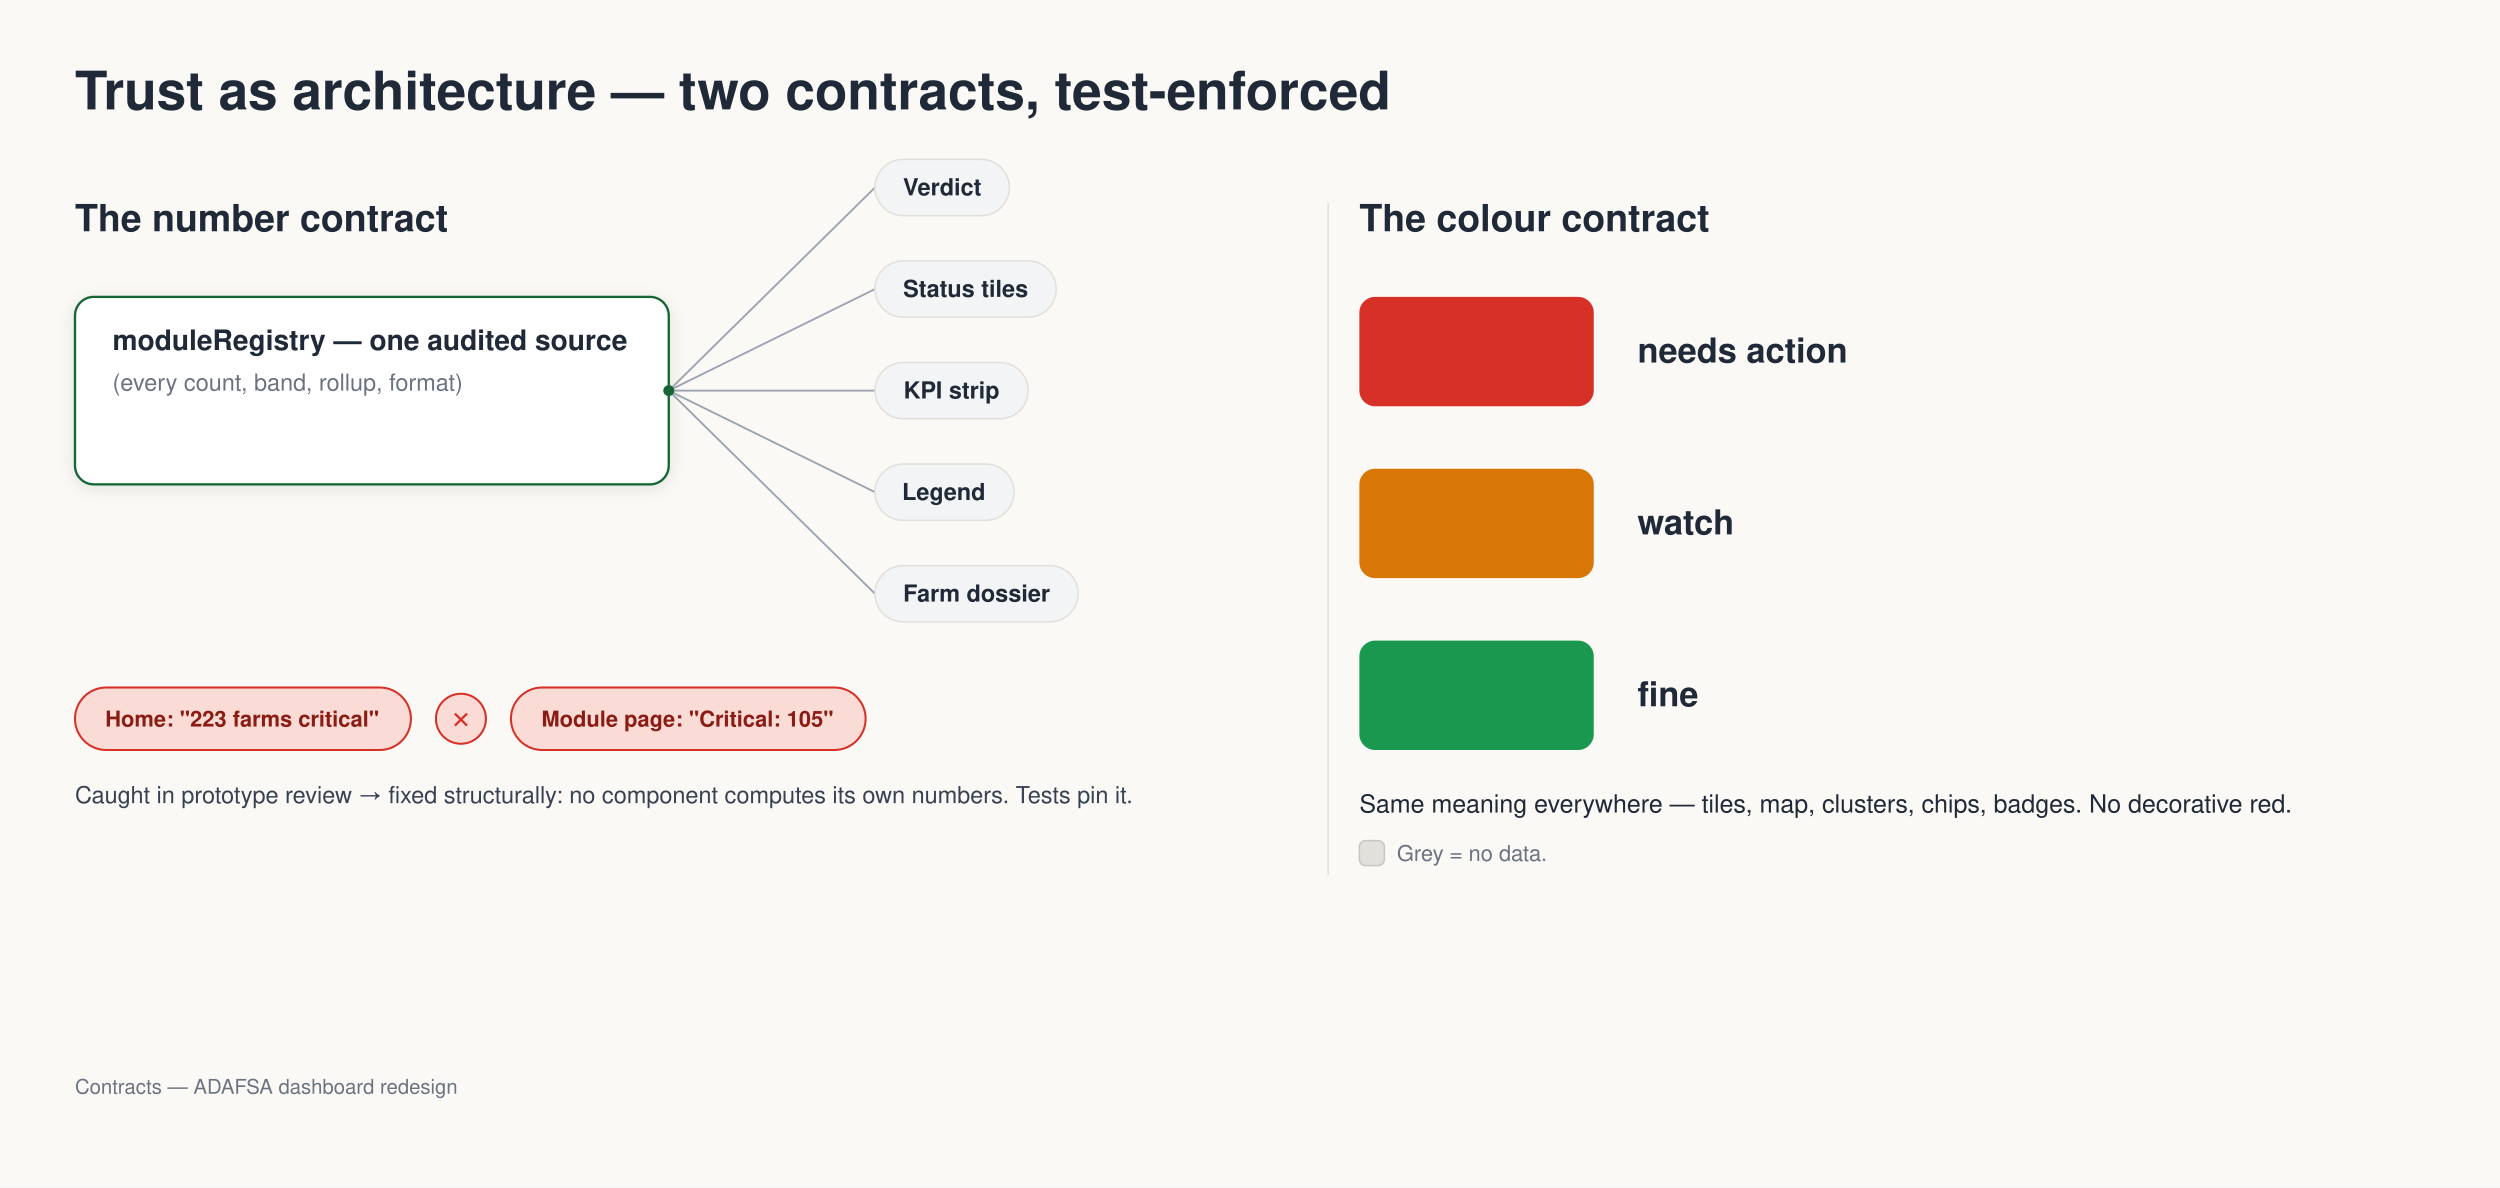
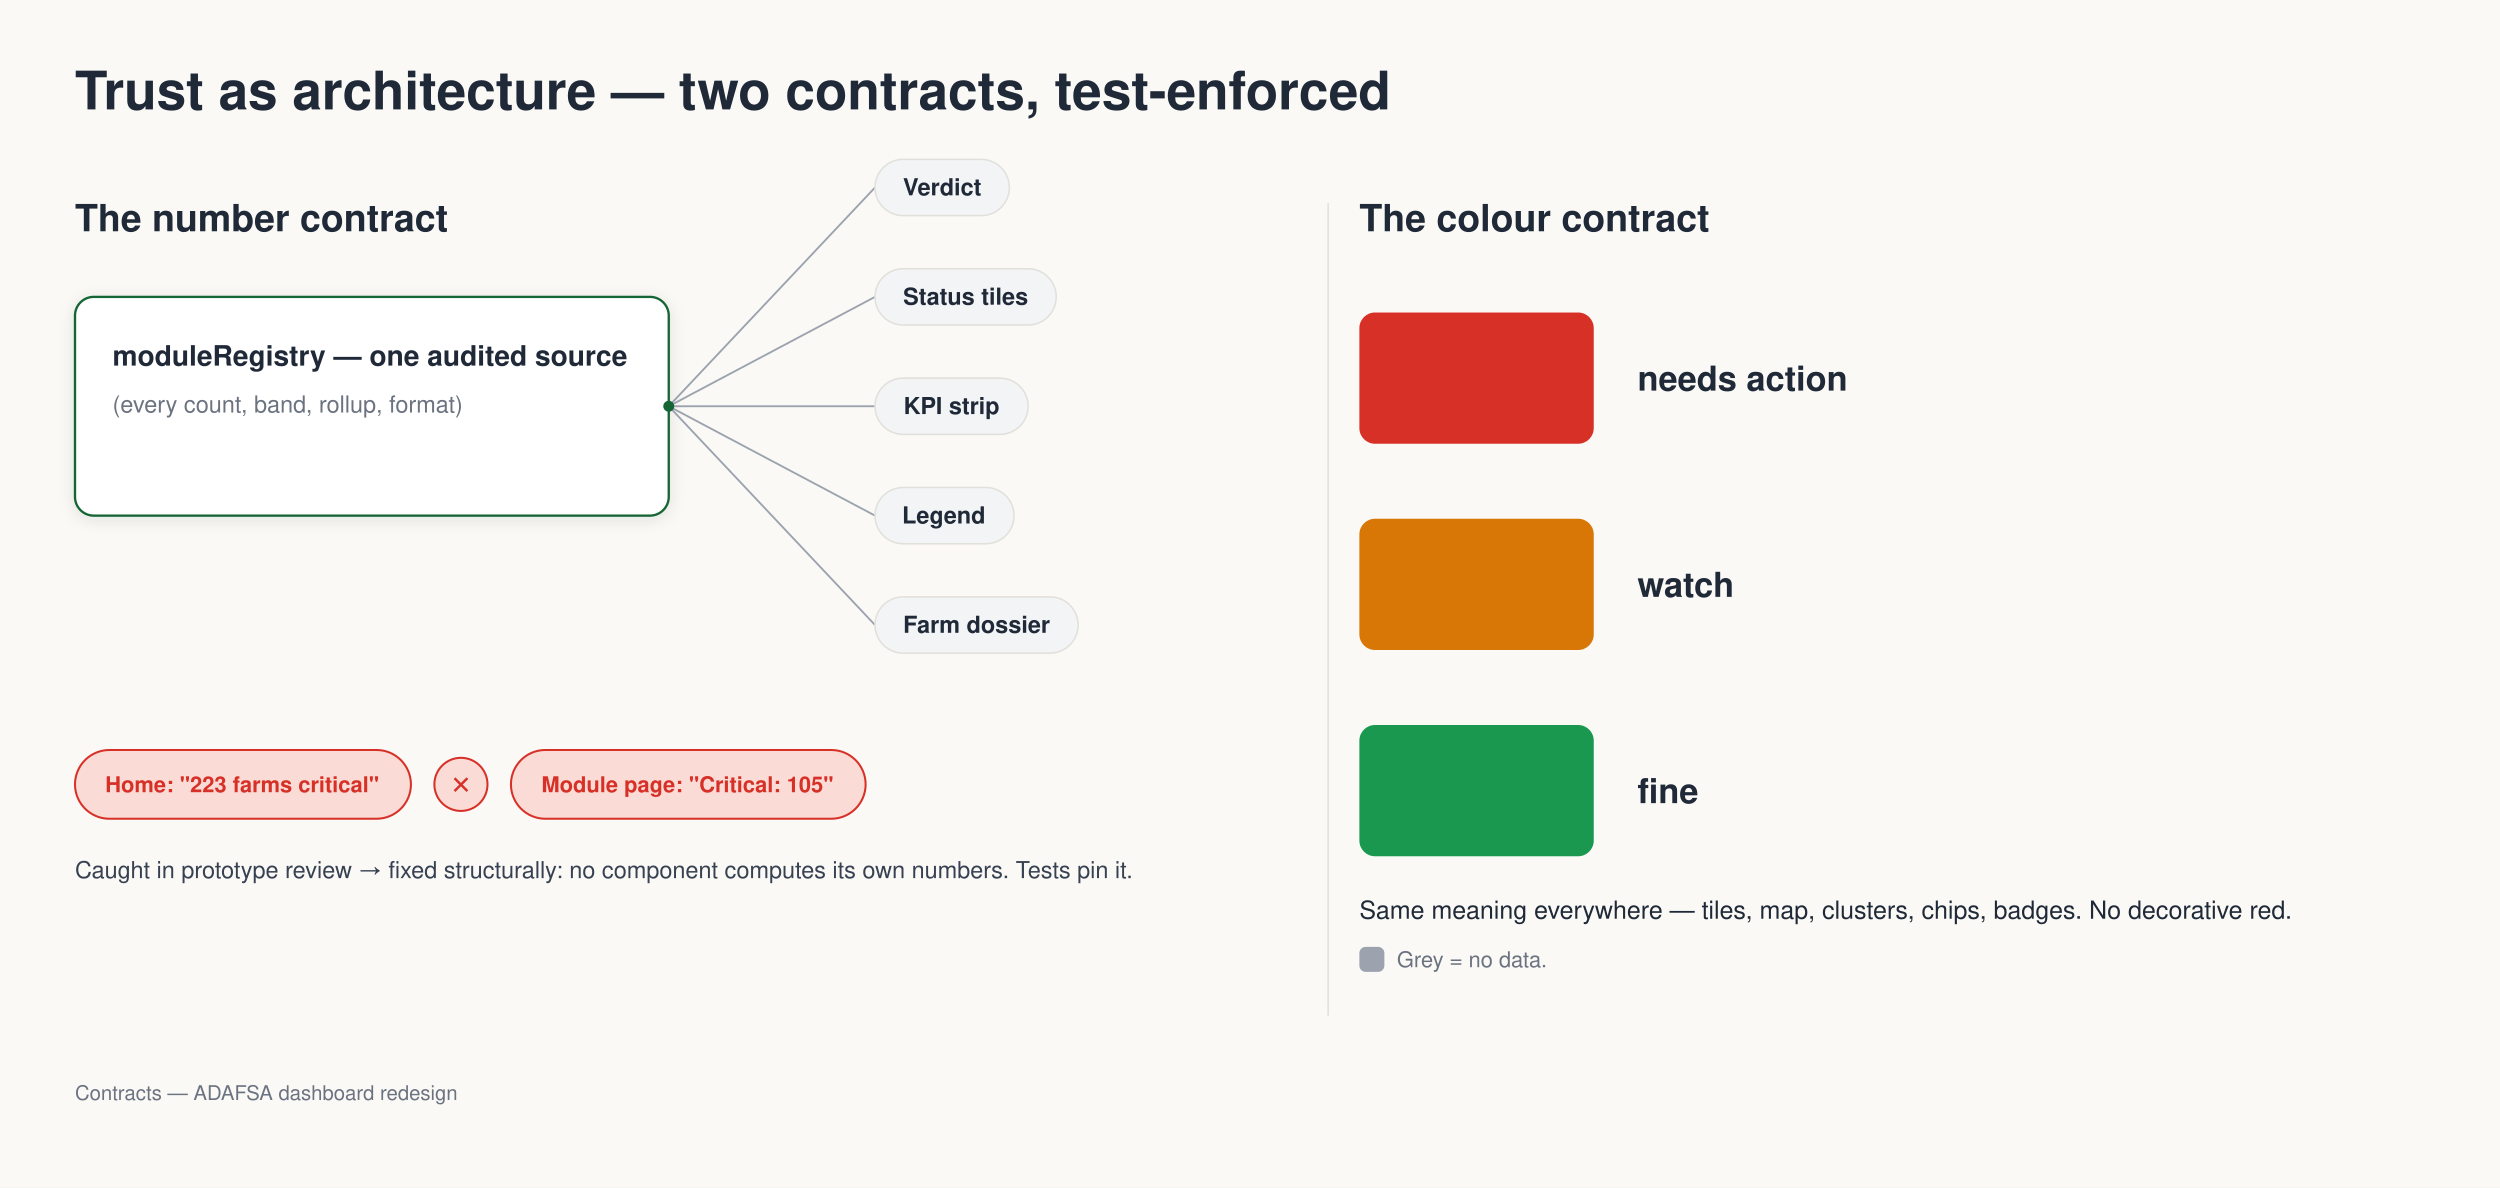
<svg xmlns="http://www.w3.org/2000/svg" width="1600" height="760" viewBox="0 0 1600 760">
  <defs>
    <filter id="softShadow5" x="-30%" y="-30%" width="160%" height="160%">
      <feDropShadow dx="0" dy="2" stdDeviation="5" flood-color="#1F2937" flood-opacity="0.10" />
    </filter>
  </defs>
  <rect x="0" y="0" width="1600" height="760" fill="#FAF9F6" />
  <text x="48" y="70" font-family="Helvetica, Arial, sans-serif" font-size="34" font-weight="700" fill="#1F2937">Trust as architecture — two contracts, test-enforced</text>
-   <line x1="850" y1="130" x2="850" y2="560" stroke="#E2E0DA" stroke-width="1" />
+   <line x1="850" y1="130" x2="850" y2="650" stroke="#E2E0DA" stroke-width="1" />
  <text x="48" y="148" font-family="Helvetica, Arial, sans-serif" font-size="24" font-weight="700" fill="#1F2937">The number contract</text>
-   <rect x="48" y="190" width="380" height="120" rx="12" fill="#FFFFFF" stroke="#166534" stroke-width="1.5" filter="url(#softShadow5)" />
-   <text x="72" y="224" font-family="Helvetica, Arial, sans-serif" font-size="18" font-weight="700" fill="#1F2937">moduleRegistry — one audited source</text>
-   <text x="72" y="250" font-family="Helvetica, Arial, sans-serif" font-size="15" fill="#6B7280">(every count, band, rollup, format)</text>
-   <line x1="428" y1="250" x2="560" y2="120" stroke="#9CA3AF" stroke-width="1.2" />
-   <line x1="428" y1="250" x2="560" y2="185" stroke="#9CA3AF" stroke-width="1.2" />
-   <line x1="428" y1="250" x2="560" y2="250" stroke="#9CA3AF" stroke-width="1.2" />
-   <line x1="428" y1="250" x2="560" y2="315" stroke="#9CA3AF" stroke-width="1.2" />
-   <line x1="428" y1="250" x2="560" y2="380" stroke="#9CA3AF" stroke-width="1.2" />
-   <circle cx="428" cy="250" r="3.5" fill="#166534" />
+   <rect x="48" y="190" width="380" height="140" rx="12" fill="#FFFFFF" stroke="#166534" stroke-width="1.5" filter="url(#softShadow5)" />
+   <text x="72" y="234" font-family="Helvetica, Arial, sans-serif" font-size="18" font-weight="700" fill="#1F2937">moduleRegistry — one audited source</text>
+   <text x="72" y="264" font-family="Helvetica, Arial, sans-serif" font-size="15" fill="#6B7280">(every count, band, rollup, format)</text>
+   <line x1="428" y1="260" x2="560" y2="120" stroke="#9CA3AF" stroke-width="1.2" />
+   <line x1="428" y1="260" x2="560" y2="190" stroke="#9CA3AF" stroke-width="1.2" />
+   <line x1="428" y1="260" x2="560" y2="260" stroke="#9CA3AF" stroke-width="1.2" />
+   <line x1="428" y1="260" x2="560" y2="330" stroke="#9CA3AF" stroke-width="1.2" />
+   <line x1="428" y1="260" x2="560" y2="400" stroke="#9CA3AF" stroke-width="1.2" />
+   <circle cx="428" cy="260" r="3.5" fill="#166534" />
  <rect x="560" y="102" width="86" height="36" rx="18" fill="#F3F4F6" stroke="#E2E0DA" stroke-width="1" />
  <text x="603" y="125" text-anchor="middle" font-family="Helvetica, Arial, sans-serif" font-size="15" font-weight="600" fill="#1F2937">Verdict</text>
-   <rect x="560" y="167" width="116" height="36" rx="18" fill="#F3F4F6" stroke="#E2E0DA" stroke-width="1" />
-   <text x="618" y="190" text-anchor="middle" font-family="Helvetica, Arial, sans-serif" font-size="15" font-weight="600" fill="#1F2937">Status tiles</text>
-   <rect x="560" y="232" width="98" height="36" rx="18" fill="#F3F4F6" stroke="#E2E0DA" stroke-width="1" />
-   <text x="609" y="255" text-anchor="middle" font-family="Helvetica, Arial, sans-serif" font-size="15" font-weight="600" fill="#1F2937">KPI strip</text>
-   <rect x="560" y="297" width="89" height="36" rx="18" fill="#F3F4F6" stroke="#E2E0DA" stroke-width="1" />
-   <text x="604" y="320" text-anchor="middle" font-family="Helvetica, Arial, sans-serif" font-size="15" font-weight="600" fill="#1F2937">Legend</text>
-   <rect x="560" y="362" width="130" height="36" rx="18" fill="#F3F4F6" stroke="#E2E0DA" stroke-width="1" />
-   <text x="625" y="385" text-anchor="middle" font-family="Helvetica, Arial, sans-serif" font-size="15" font-weight="600" fill="#1F2937">Farm dossier</text>
-   <rect x="48" y="440" width="215" height="40" rx="20" fill="#FADBD5" stroke="#D73027" stroke-width="1.3" />
-   <text x="155" y="465" text-anchor="middle" font-family="Helvetica, Arial, sans-serif" font-size="14" font-weight="600" fill="#8A1C13">Home: "223 farms critical"</text>
-   <circle cx="295" cy="460" r="16" fill="#FADBD5" stroke="#D73027" stroke-width="1.3" />
-   <text x="295" y="466" text-anchor="middle" font-family="Helvetica, Arial, sans-serif" font-size="15" font-weight="700" fill="#D73027">✕</text>
-   <rect x="327" y="440" width="227" height="40" rx="20" fill="#FADBD5" stroke="#D73027" stroke-width="1.3" />
-   <text x="440" y="465" text-anchor="middle" font-family="Helvetica, Arial, sans-serif" font-size="14" font-weight="600" fill="#8A1C13">Module page: "Critical: 105"</text>
-   <text x="48" y="514" font-family="Helvetica, Arial, sans-serif" font-size="15" fill="#374151">Caught in prototype review → fixed structurally: no component computes its own numbers. Tests pin it.</text>
+   <rect x="560" y="172" width="116" height="36" rx="18" fill="#F3F4F6" stroke="#E2E0DA" stroke-width="1" />
+   <text x="618" y="195" text-anchor="middle" font-family="Helvetica, Arial, sans-serif" font-size="15" font-weight="600" fill="#1F2937">Status tiles</text>
+   <rect x="560" y="242" width="98" height="36" rx="18" fill="#F3F4F6" stroke="#E2E0DA" stroke-width="1" />
+   <text x="609" y="265" text-anchor="middle" font-family="Helvetica, Arial, sans-serif" font-size="15" font-weight="600" fill="#1F2937">KPI strip</text>
+   <rect x="560" y="312" width="89" height="36" rx="18" fill="#F3F4F6" stroke="#E2E0DA" stroke-width="1" />
+   <text x="604" y="335" text-anchor="middle" font-family="Helvetica, Arial, sans-serif" font-size="15" font-weight="600" fill="#1F2937">Legend</text>
+   <rect x="560" y="382" width="130" height="36" rx="18" fill="#F3F4F6" stroke="#E2E0DA" stroke-width="1" />
+   <text x="625" y="405" text-anchor="middle" font-family="Helvetica, Arial, sans-serif" font-size="15" font-weight="600" fill="#1F2937">Farm dossier</text>
+   <rect x="48" y="480" width="215" height="44" rx="22" fill="#FADBD5" stroke="#D73027" stroke-width="1.3" />
+   <text x="155" y="507" text-anchor="middle" font-family="Helvetica, Arial, sans-serif" font-size="14" font-weight="600" fill="#D73027">Home: "223 farms critical"</text>
+   <circle cx="295" cy="502" r="17" fill="#FADBD5" stroke="#D73027" stroke-width="1.3" />
+   <text x="295" y="508" text-anchor="middle" font-family="Helvetica, Arial, sans-serif" font-size="16" font-weight="700" fill="#D73027">✕</text>
+   <rect x="327" y="480" width="227" height="44" rx="22" fill="#FADBD5" stroke="#D73027" stroke-width="1.3" />
+   <text x="440" y="507" text-anchor="middle" font-family="Helvetica, Arial, sans-serif" font-size="14" font-weight="600" fill="#D73027">Module page: "Critical: 105"</text>
+   <text x="48" y="562" font-family="Helvetica, Arial, sans-serif" font-size="15" fill="#374151">Caught in prototype review → fixed structurally: no component computes its own numbers. Tests pin it.</text>
  <text x="870" y="148" font-family="Helvetica, Arial, sans-serif" font-size="24" font-weight="700" fill="#1F2937">The colour contract</text>
-   <rect x="870" y="190" width="150" height="70" rx="10" fill="#D73027" />
-   <text x="1048" y="232" font-family="Helvetica, Arial, sans-serif" font-size="22" font-weight="700" fill="#1F2937">needs action</text>
-   <rect x="870" y="300" width="150" height="70" rx="10" fill="#D97706" />
-   <text x="1048" y="342" font-family="Helvetica, Arial, sans-serif" font-size="22" font-weight="700" fill="#1F2937">watch</text>
-   <rect x="870" y="410" width="150" height="70" rx="10" fill="#1A9850" />
-   <text x="1048" y="452" font-family="Helvetica, Arial, sans-serif" font-size="22" font-weight="700" fill="#1F2937">fine</text>
-   <text x="870" y="520" font-family="Helvetica, Arial, sans-serif" font-size="16" fill="#1F2937">Same meaning everywhere — tiles, map, clusters, chips, badges. No decorative red.</text>
-   <rect x="870" y="538" width="16" height="16" rx="4" fill="#E2E0DA" stroke="#C9C7C1" stroke-width="1" />
-   <text x="894" y="551" font-family="Helvetica, Arial, sans-serif" font-size="14" fill="#6B7280">Grey = no data.</text>
-   <text x="48" y="700" font-family="Helvetica, Arial, sans-serif" font-size="13" fill="#6B7280">Contracts — ADAFSA dashboard redesign</text>
+   <rect x="870" y="200" width="150" height="84" rx="10" fill="#D73027" />
+   <text x="1048" y="250" font-family="Helvetica, Arial, sans-serif" font-size="22" font-weight="700" fill="#1F2937">needs action</text>
+   <rect x="870" y="332" width="150" height="84" rx="10" fill="#D97706" />
+   <text x="1048" y="382" font-family="Helvetica, Arial, sans-serif" font-size="22" font-weight="700" fill="#1F2937">watch</text>
+   <rect x="870" y="464" width="150" height="84" rx="10" fill="#1A9850" />
+   <text x="1048" y="514" font-family="Helvetica, Arial, sans-serif" font-size="22" font-weight="700" fill="#1F2937">fine</text>
+   <text x="870" y="588" font-family="Helvetica, Arial, sans-serif" font-size="16" fill="#1F2937">Same meaning everywhere — tiles, map, clusters, chips, badges. No decorative red.</text>
+   <rect x="870" y="606" width="16" height="16" rx="4" fill="#9CA3AF" />
+   <text x="894" y="619" font-family="Helvetica, Arial, sans-serif" font-size="14" fill="#6B7280">Grey = no data.</text>
+   <text x="48" y="704" font-family="Helvetica, Arial, sans-serif" font-size="13" fill="#6B7280">Contracts — ADAFSA dashboard redesign</text>
</svg>
